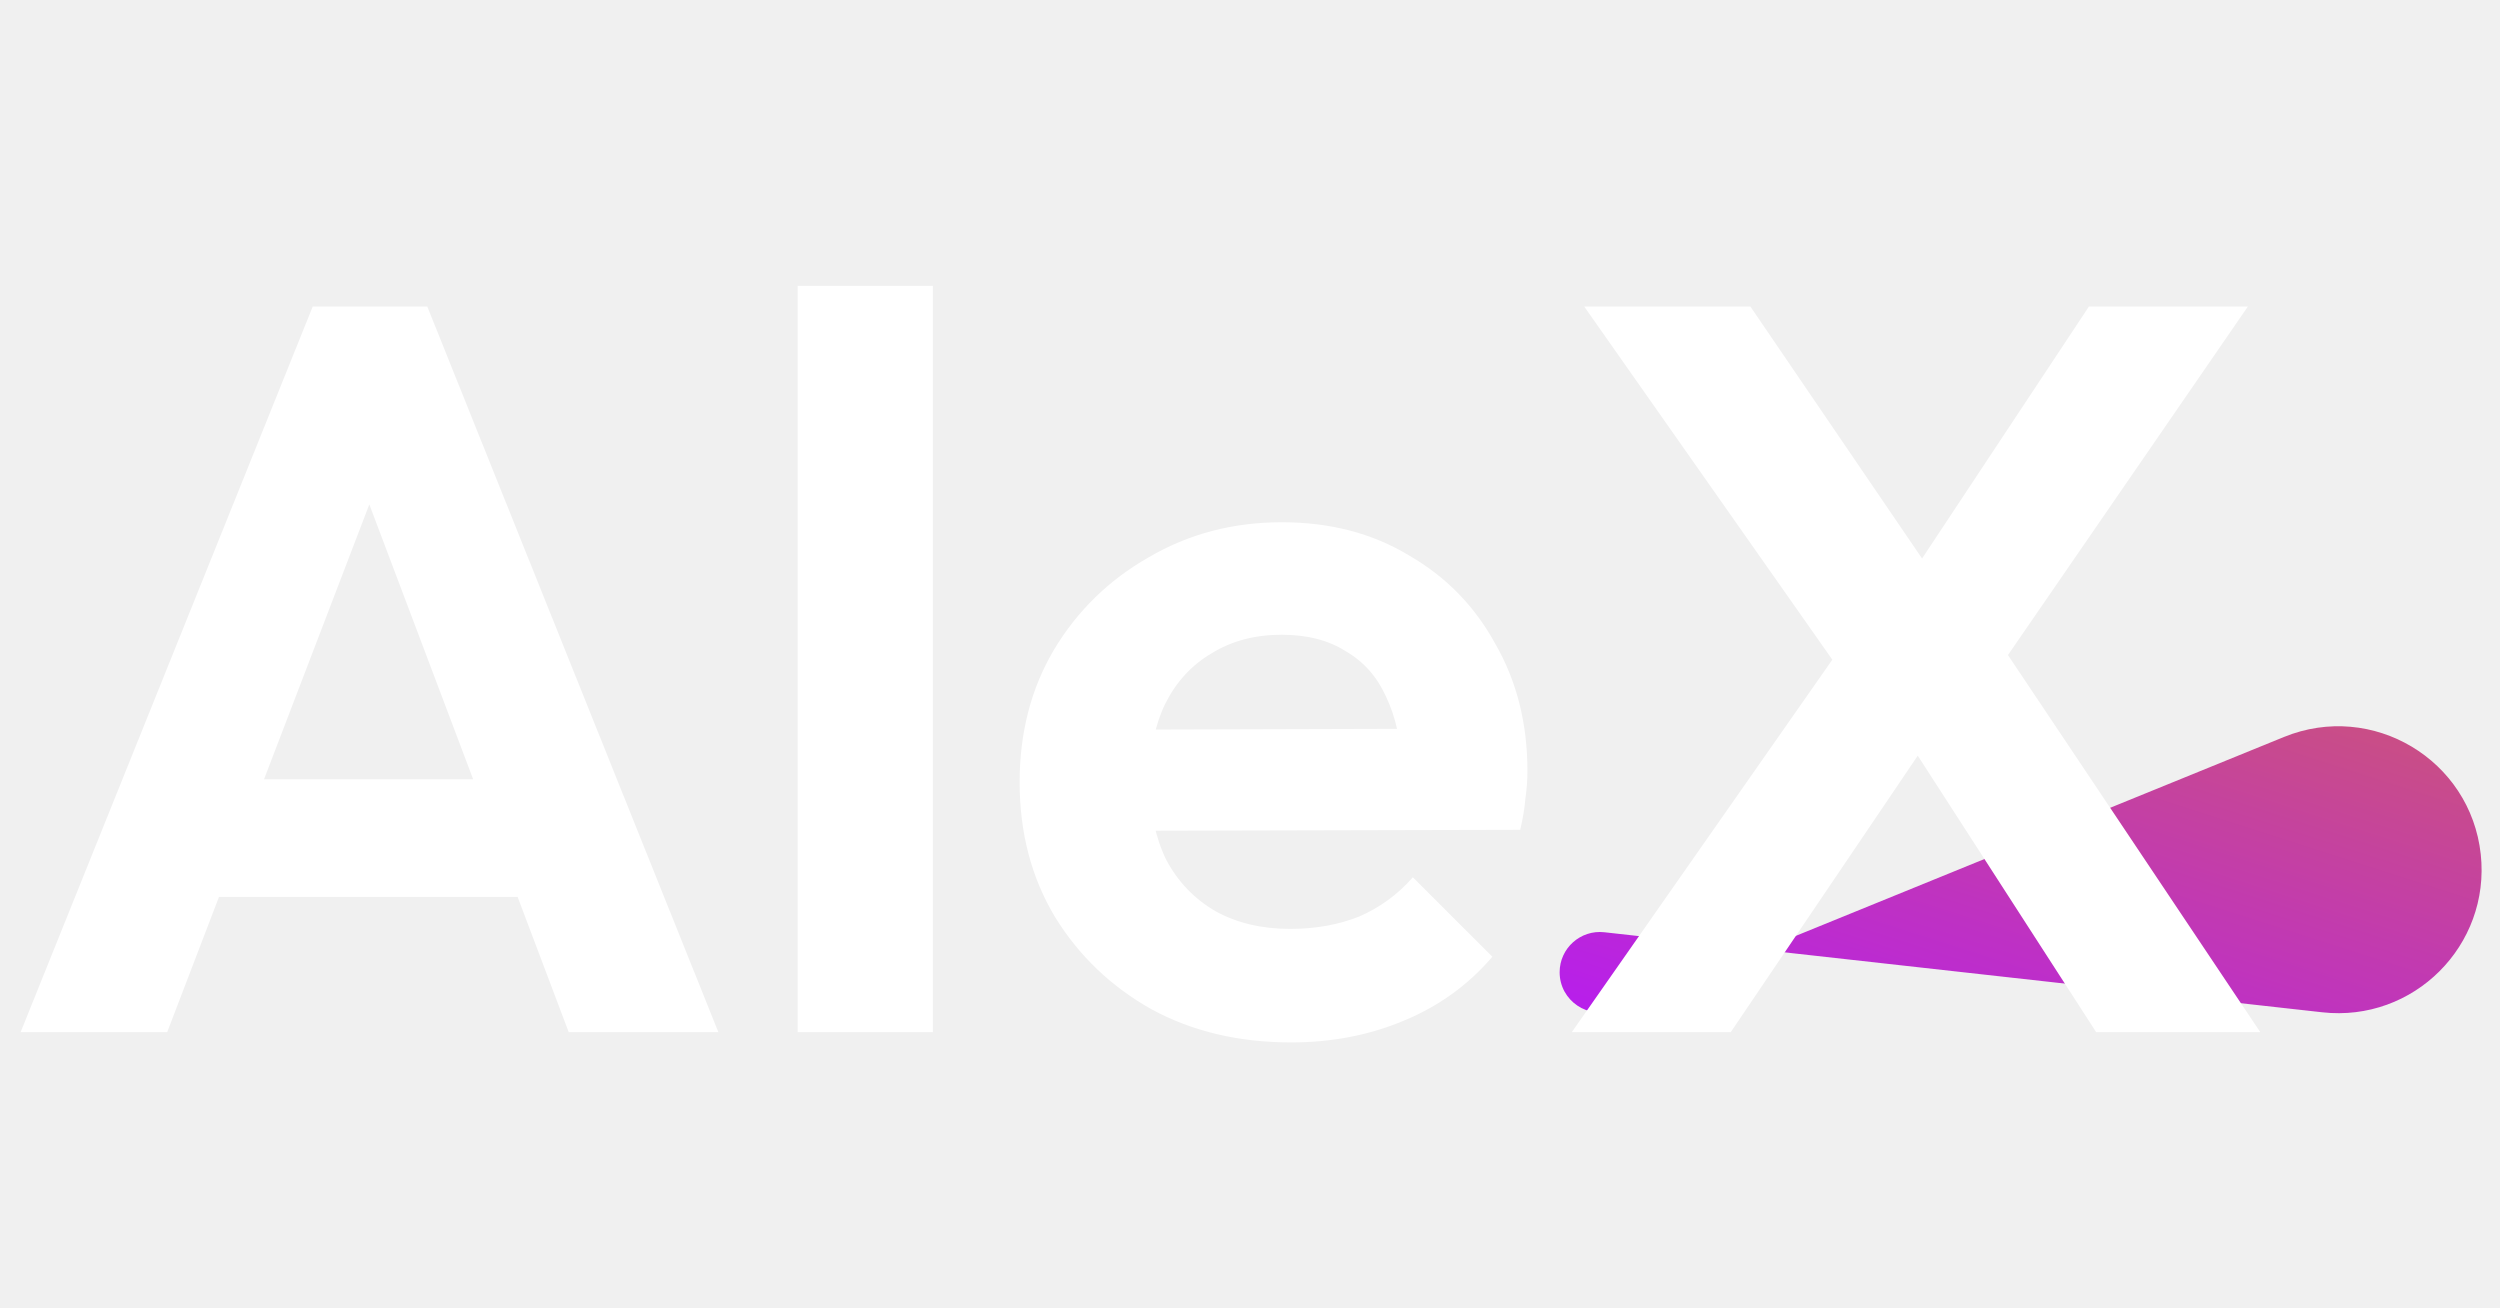
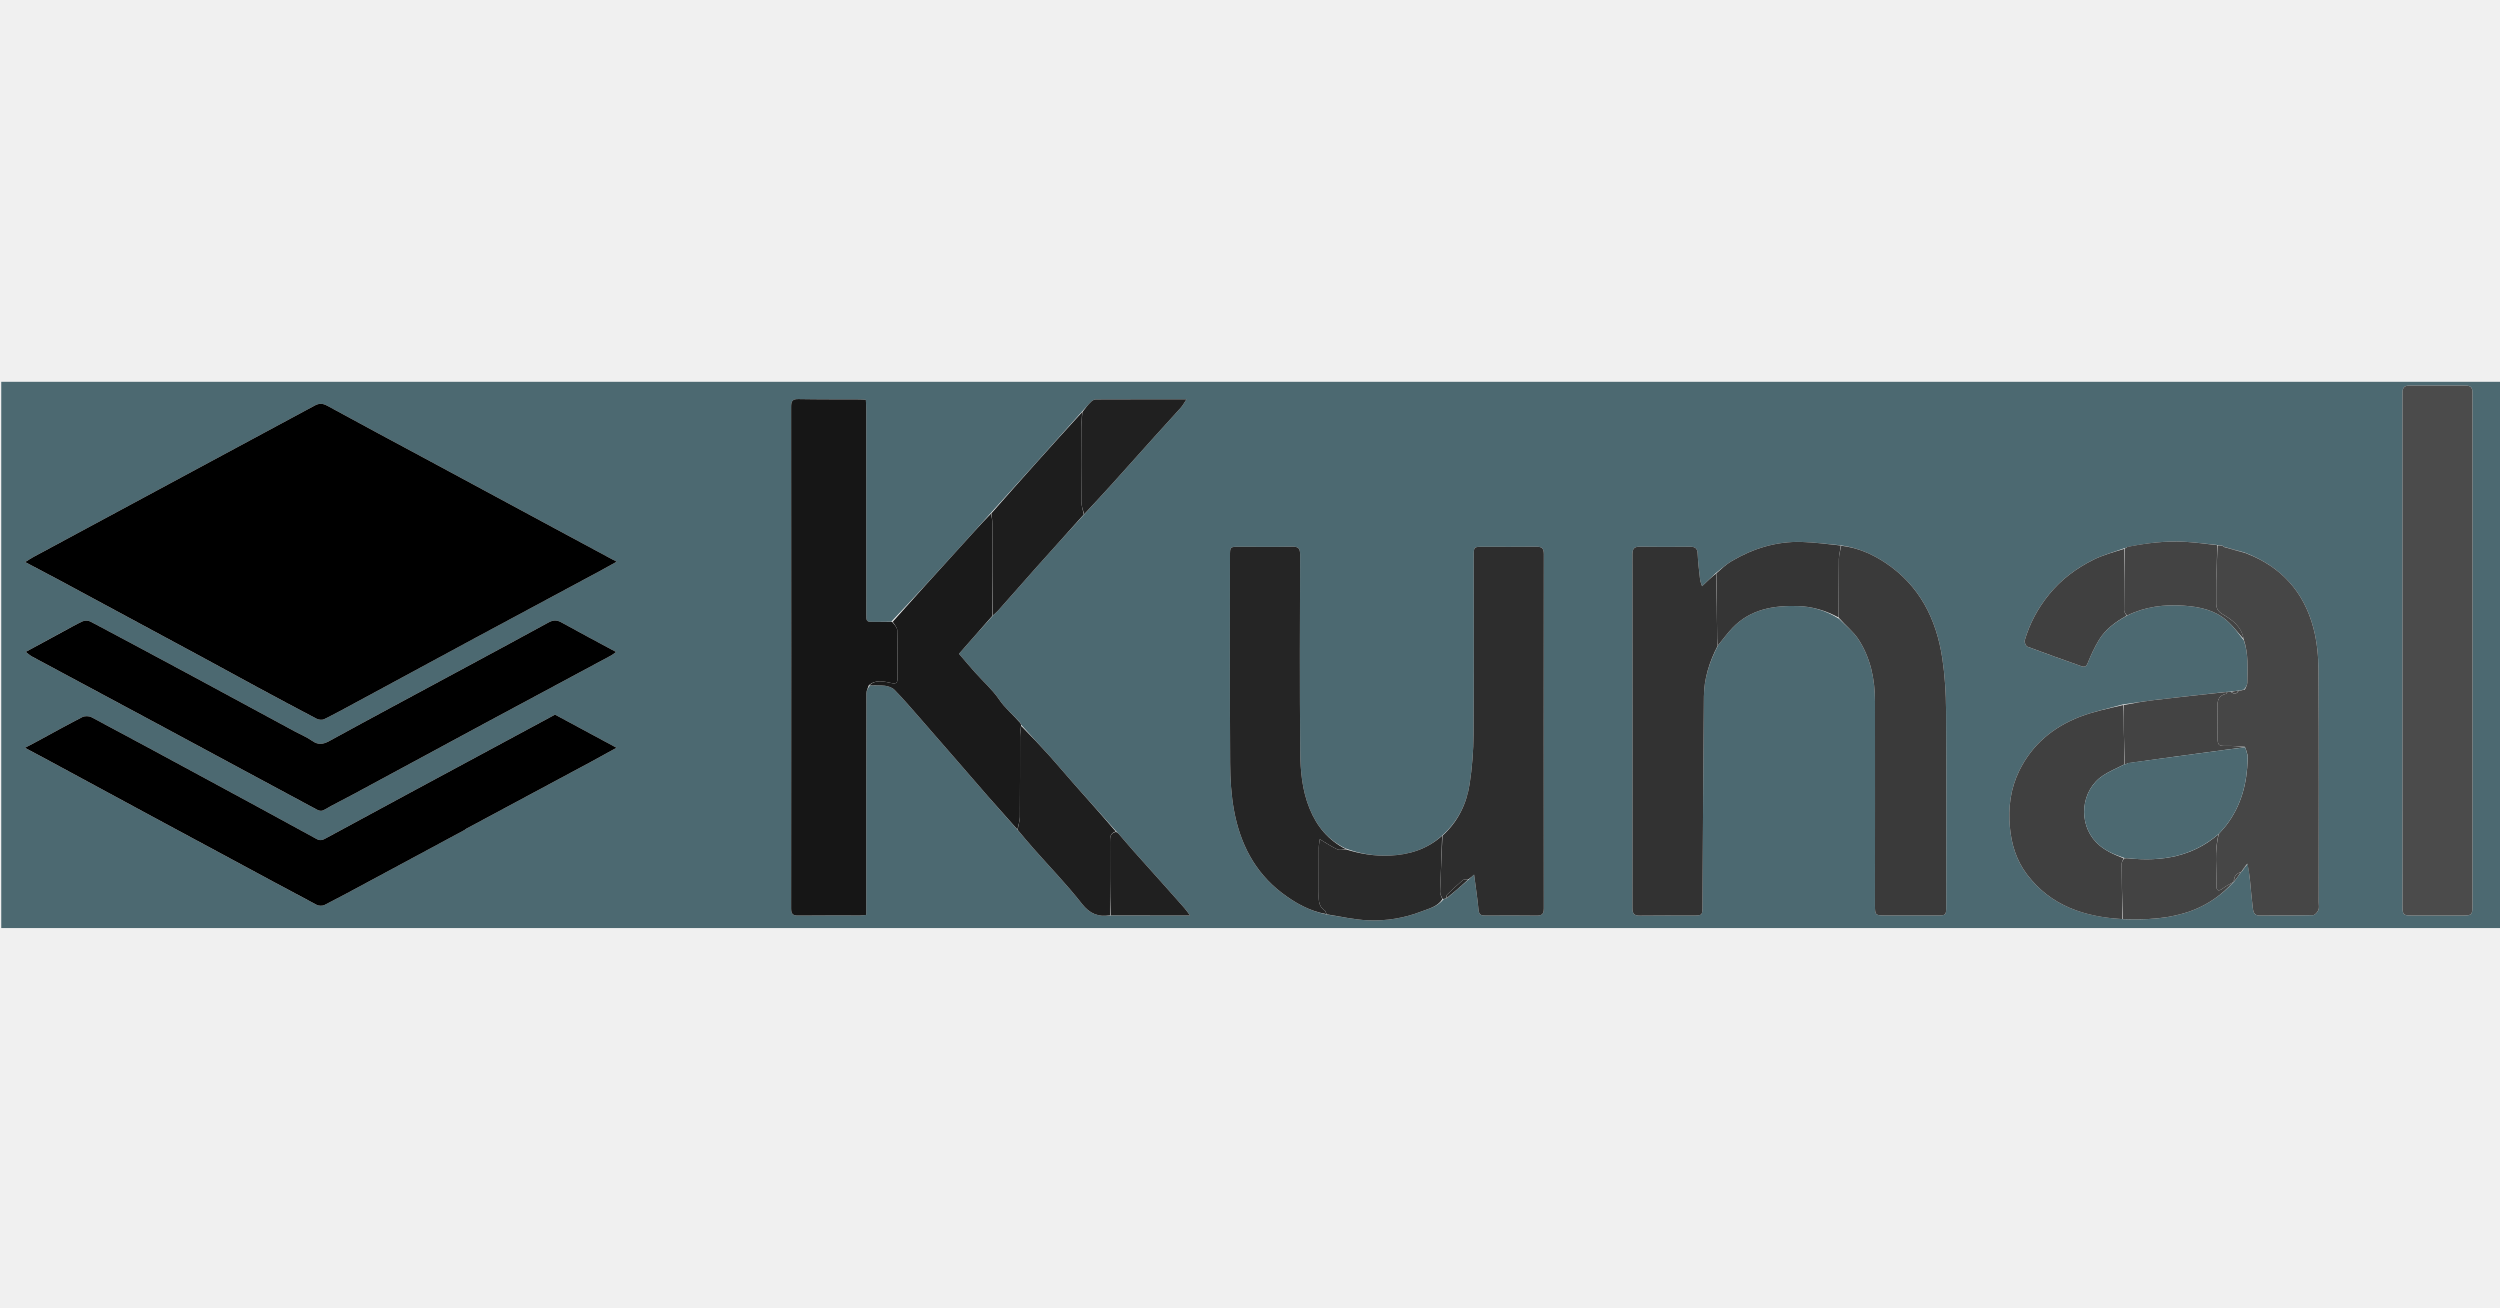
- <svg xmlns="http://www.w3.org/2000/svg" width="109" height="57" viewBox="0 0 109 57" fill="none">
-   <path d="M68 42.39C68 41.344 68.91 40.53 69.949 40.646L101.251 44.136C105.227 44.579 108.591 41.226 108.161 37.248C107.713 33.116 103.434 30.562 99.584 32.131L70.417 44.015C69.263 44.485 68 43.636 68 42.39Z" fill="url(#paint0_linear_2261_128)" />
-   <path d="M0.9 45L13.635 13.365H18.63L31.32 45H24.795L14.985 19.035H17.235L7.29 45H0.9ZM7.65 39.105V33.975H24.66V39.105H7.65ZM34.778 45V12.465H40.673V45H34.778ZM56.291 45.45C54.011 45.45 51.986 44.97 50.216 44.01C48.446 43.02 47.036 41.67 45.986 39.96C44.966 38.25 44.456 36.3 44.456 34.11C44.456 31.95 44.951 30.03 45.941 28.35C46.961 26.64 48.341 25.29 50.081 24.3C51.821 23.28 53.756 22.77 55.886 22.77C57.986 22.77 59.831 23.25 61.421 24.21C63.041 25.14 64.301 26.43 65.201 28.08C66.131 29.7 66.596 31.545 66.596 33.615C66.596 34.005 66.566 34.41 66.506 34.83C66.476 35.22 66.401 35.67 66.281 36.18L48.011 36.225V31.815L63.536 31.77L61.151 33.615C61.091 32.325 60.851 31.245 60.431 30.375C60.041 29.505 59.456 28.845 58.676 28.395C57.926 27.915 56.996 27.675 55.886 27.675C54.716 27.675 53.696 27.945 52.826 28.485C51.956 28.995 51.281 29.73 50.801 30.69C50.351 31.62 50.126 32.73 50.126 34.02C50.126 35.34 50.366 36.495 50.846 37.485C51.356 38.445 52.076 39.195 53.006 39.735C53.936 40.245 55.016 40.5 56.246 40.5C57.356 40.5 58.361 40.32 59.261 39.96C60.161 39.57 60.941 39 61.601 38.25L65.066 41.715C64.016 42.945 62.726 43.875 61.196 44.505C59.696 45.135 58.061 45.45 56.291 45.45ZM91.392 45L82.302 30.915H81.402L69.072 13.365H76.317L85.362 26.64H86.262L98.547 45H91.392ZM68.532 45L80.367 28.08L84.867 31.095L75.462 45H68.532ZM86.577 29.97L82.077 26.955L91.077 13.365H98.007L86.577 29.97Z" fill="white" />
-   <defs>
-     <linearGradient id="paint0_linear_2261_128" x1="219.1" y1="39.998" x2="202.599" y2="91.404" gradientUnits="userSpaceOnUse">
-       <stop stop-color="#DF8908" />
-       <stop offset="1" stop-color="#B415FF" />
-     </linearGradient>
-   </defs>
+ <svg xmlns="http://www.w3.org/2000/svg" version="1.1" id="Layer_1" x="0px" y="0px" width="109" viewBox="0 0 2000 437" enable-background="new 0 0 2000 437" xml:space="preserve" height="57">
+   <path fill="#4C6971" opacity="1" stroke="none" d=" M1311,438   C874,438 437.5,438 1,438   C1,292.333 1,146.667 1,1   C667.667,1 1334.333,1 2001,1   C2001,146.667 2001,292.333 2001,438   C1771.167,438 1541.333,438 1311,438  M1793.605,392.699   C1795.09,390.472 1796.575,388.245 1798.388,386.744   C1798.92,391.031 1799.518,395.311 1799.969,399.606   C1800.733,406.881 1801.268,414.182 1802.176,421.438   C1802.56,424.506 1803.006,427.988 1807.49,427.975   C1821.819,427.935 1836.151,428.042 1850.473,427.698   C1851.979,427.661 1853.961,425.245 1854.739,423.495   C1855.486,421.815 1854.982,419.566 1854.982,417.567   C1854.988,355.747 1855.186,293.925 1854.81,232.106   C1854.741,220.743 1853.645,209.051 1850.768,198.103   C1843.083,168.852 1824.655,148.617 1795.51,137.531   C1790.009,135.993 1784.508,134.455 1779.001,132.976   C1779.001,132.976 1779.049,133.01 1778.773,132.637   C1778.571,132.398 1778.332,132.206 1777.255,132.007   C1776.186,131.961 1775.118,131.915 1773.354,131.516   C1765.159,130.677 1756.981,129.575 1748.766,129.057   C1732.986,128.061 1717.407,129.959 1701.501,133.283   C1701.265,133.523 1701.029,133.763 1700.377,134.07   C1700.377,134.07 1699.965,134.16 1699.209,134.245   C1690.962,137.258 1682.348,139.539 1674.549,143.446   C1660.987,150.242 1648.904,159.211 1639.207,171.174   C1630.292,182.172 1623.724,194.36 1619.782,207.907   C1619.375,209.307 1620.71,212.44 1621.942,212.906   C1636.241,218.316 1650.672,223.379 1665.079,228.503   C1667.676,229.427 1669.051,228.866 1670.247,225.858   C1672.745,219.575 1675.631,213.36 1679.12,207.577   C1684.381,198.857 1692.477,193.036 1701.922,187.93   C1716.306,180.75 1731.708,179.001 1747.433,180.138   C1759.766,181.03 1771.9,183.628 1781.535,192.059   C1786.557,196.454 1790.527,202.05 1795.061,207.872   C1798.932,218.927 1798.016,230.399 1797.864,241.78   C1797.84,243.571 1796.621,245.346 1795.287,247.12   C1794.444,247.345 1793.602,247.569 1792.16,247.918   C1791.759,247.995 1791.359,248.073 1790.182,248.099   C1788.428,248.353 1786.674,248.607 1784.18,248.934   C1783.439,249.006 1782.698,249.078 1781.096,249.099   C1762.047,251.233 1742.988,253.283 1723.953,255.54   C1715.605,256.53 1707.308,257.941 1698.168,259.143   C1686.674,262.381 1674.84,264.741 1663.759,269.044   C1642.472,277.312 1625.677,291.24 1615.427,312.148   C1608.435,326.407 1606.465,341.469 1607.906,357.231   C1609.179,371.151 1613.195,384.027 1621.621,395.147   C1640.739,420.378 1667.757,429.119 1698.906,430.915   C1717.256,431.486 1735.391,430.692 1752.931,424.268   C1766.308,419.37 1777.458,411.44 1787.087,401.062   C1787.087,401.062 1787.061,401.009 1787.562,400.579   C1789.403,398.061 1791.244,395.544 1793.03,393.019   C1793.03,393.019 1793.041,393.073 1793.605,392.699  M867.635,106.757   C875.034,98.689 882.483,90.668 889.818,82.543   C901.26,69.871 912.604,57.11 924.028,44.422   C930.904,36.786 937.901,29.257 944.737,21.585   C946.279,19.854 947.377,17.727 949.174,15.042   C924.252,15.042 900.452,15.014 876.653,15.122   C875.372,15.127 873.821,16.005 872.872,16.954   C870.416,19.411 868.225,22.134 865.342,25.109   C841.201,52.053 817.06,78.998 792.347,106.283   C783.821,115.758 775.331,125.265 766.761,134.701   C749.159,154.081 731.515,173.423 712.976,192.938   C708.478,192.99 703.98,193.083 699.483,193.084   C693.021,193.086 693,193.057 692.999,186.426   C692.993,131.761 692.999,77.096 692.982,22.431   C692.981,20.162 692.788,17.893 692.677,15.436   C690.733,15.303 689.265,15.12 687.797,15.113   C671.465,15.036 655.13,15.144 638.804,14.831   C634.1,14.741 632.911,16.358 632.914,20.843   C633.011,154.673 633.012,288.502 632.91,422.332   C632.907,426.747 634.269,428.074 638.622,428.018   C655.119,427.808 671.62,427.943 688.12,427.916   C689.565,427.913 691.011,427.666 692.995,427.482   C692.995,424.885 692.995,422.592 692.995,420.298   C692.995,363.633 692.973,306.967 693.08,250.303   C693.084,248.144 694.328,245.987 695.924,243.942   C699.918,243.965 703.967,243.597 707.887,244.147   C710.573,244.524 713.732,245.538 715.547,247.382   C721.934,253.874 727.892,260.796 733.904,267.651   C744.611,279.861 755.246,292.135 765.897,304.395   C774.036,313.765 782.109,323.192 790.29,332.525   C798.117,341.454 806.046,350.294 814.293,359.722   C818.481,364.63 822.6,369.599 826.87,374.435   C839.794,389.073 853.462,403.124 865.459,418.482   C871.802,426.602 878.578,429.285 888.926,427.937   C909.491,427.937 930.055,427.937 952.024,427.937   C950.058,425.321 949.022,423.752 947.797,422.347   C943.556,417.478 939.266,412.651 934.963,407.836   C925.622,397.385 916.235,386.974 906.92,376.499   C902.87,371.945 898.962,367.265 894.966,362.663   C894.428,362.044 893.752,361.545 892.787,360.412   C881.31,347.55 869.798,334.717 858.368,321.813   C852.105,314.744 846.084,307.458 839.762,300.442   C832.317,292.179 824.663,284.103 816.911,275.403   C816.83,275.229 816.75,275.055 816.543,274.468   C816.396,274.216 816.22,273.986 815.707,273.187   C810.294,267.189 804.03,262.161 799.346,255.249   C793.972,247.317 786.537,240.791 780.09,233.572   C775.718,228.676 771.504,223.639 767.169,218.606   C776.355,208.158 785.189,198.11 794.619,187.745   C796.049,186.357 797.573,185.053 798.892,183.567   C808.899,172.286 818.82,160.928 828.856,149.674   C841.546,135.444 854.32,121.288 867.635,106.757  M1061.683,427.183   C1072.62,428.806 1083.519,431.365 1094.505,431.822   C1108.935,432.421 1123.293,430.108 1136.847,424.853   C1142.992,422.471 1149.95,421.012 1154.806,414.98   C1155.567,414.675 1156.329,414.37 1157.767,413.924   C1163.544,408.993 1169.322,404.062 1175.533,398.675   C1176.59,397.709 1177.648,396.744 1179.277,395.256   C1180.597,405.406 1182,414.393 1182.83,423.433   C1183.187,427.316 1184.952,428.04 1188.273,428.017   C1201.937,427.923 1215.605,427.847 1229.267,428.051   C1233.605,428.116 1235.055,426.663 1235.051,422.294   C1234.958,327.806 1234.953,233.317 1235.065,138.829   C1235.071,134.095 1233.301,132.882 1228.913,132.94   C1214.751,133.128 1200.584,132.989 1186.42,133.001   C1179.028,133.007 1179.002,133.03 1179,140.5   C1178.991,187.995 1179.212,235.49 1178.854,282.982   C1178.755,296.197 1177.718,309.516 1175.737,322.579   C1173.297,338.671 1166.35,352.922 1153.366,364.288   C1141.53,375.021 1127.332,379.359 1111.65,380.043   C1099.752,380.561 1088.288,378.675 1076.602,374.394   C1062.562,367.709 1053.486,356.764 1047.661,342.419   C1041.651,327.62 1040.29,312.105 1040.162,296.605   C1039.727,244.133 1039.94,191.655 1040.082,139.18   C1040.095,134.426 1038.745,132.812 1033.889,132.907   C1019.734,133.182 1005.57,132.989 991.411,132.996   C984.017,133 983.997,133.016 983.996,140.358   C983.99,195.665 983.813,250.974 984.131,306.279   C984.203,318.824 984.959,331.552 987.225,343.859   C992.077,370.205 1003.654,393.189 1025.468,409.829   C1036.063,417.911 1047.596,424.415 1061.683,427.183  M1471.335,190.666   C1476.498,196.019 1482.631,200.738 1486.634,206.85   C1496.45,221.84 1499.971,238.928 1499.997,256.675   C1500.075,311.172 1499.983,365.67 1499.977,420.167   C1499.976,427.475 1500.391,427.901 1507.532,427.923   C1521.365,427.966 1535.198,427.957 1549.03,427.944   C1556.958,427.936 1556.983,427.914 1556.984,419.817   C1556.992,367.986 1557.195,316.153 1556.854,264.324   C1556.761,250.252 1555.943,236.05 1553.834,222.155   C1549.066,190.741 1535.625,164 1508.373,145.843   C1497.645,138.696 1485.961,133.639 1472.27,131.799   C1461.889,130.866 1451.522,129.39 1441.123,129.114   C1420.996,128.58 1402.372,134.354 1385.155,144.559   C1380.791,147.146 1377.013,150.722 1372.411,154.228   C1369,157.493 1365.588,160.759 1361.648,164.529   C1360.919,162.186 1360.25,160.822 1360.093,159.402   C1359.326,152.479 1358.409,145.552 1358.122,138.602   C1357.939,134.163 1356.068,132.913 1351.948,132.959   C1338.619,133.107 1325.284,133.15 1311.957,132.927   C1307.334,132.85 1305.929,134.586 1305.933,139.065   C1306.02,233.382 1306.022,327.7 1305.927,422.017   C1305.923,426.55 1307.396,428.15 1311.963,428.08   C1325.958,427.863 1339.957,428.01 1353.955,427.994   C1361.961,427.984 1361.943,427.966 1361.992,419.921   C1362.336,364.138 1362.578,308.355 1363.115,252.574   C1363.253,238.231 1367.606,224.798 1374.613,211.582   C1378.489,206.874 1382.056,201.865 1386.297,197.513   C1400.506,182.929 1418.828,179.89 1437.987,180.394   C1449.688,180.702 1460.814,184.018 1471.335,190.666  M380.986,205.45   C413.956,187.761 446.93,170.079 479.893,152.376   C484.185,150.071 488.418,147.658 493.356,144.919   C490.848,143.589 489.124,142.688 487.412,141.766   C472.837,133.925 458.261,126.086 443.692,118.235   C410.459,100.327 377.236,82.4 343.997,64.503   C316.587,49.745 289.108,35.114 261.802,20.167   C258.091,18.136 255.292,18.111 251.746,20.028   C219.258,37.59 186.709,55.041 154.185,72.539   C111.759,95.365 69.337,118.2 26.926,141.054   C24.855,142.17 22.903,143.508 20.13,145.215   C30.171,150.521 39.266,155.252 48.293,160.112   C86.623,180.746 124.941,201.401 163.244,222.083   C177.66,229.867 192.001,237.789 206.419,245.568   C222.009,253.979 237.616,262.361 253.317,270.562   C254.951,271.415 257.656,271.74 259.207,270.977   C267.668,266.811 275.944,262.265 284.247,257.783   C316.29,240.483 348.319,223.158 380.986,205.45  M1921.99,318.5   C1921.993,352.653 1921.978,386.807 1922.016,420.96   C1922.022,427.187 1922.782,427.951 1928.905,427.975   C1942.899,428.029 1956.894,428.022 1970.888,427.968   C1977.163,427.944 1977.847,427.21 1977.978,421.136   C1978.007,419.803 1977.993,418.47 1977.993,417.137   C1977.993,283.023 1977.993,148.909 1977.991,14.795   C1977.991,12.962 1977.928,11.13 1977.951,9.298   C1977.996,5.813 1976.372,4.045 1972.821,4.048   C1957.661,4.061 1942.5,4.065 1927.34,4.025   C1923.504,4.015 1921.928,5.955 1922.015,9.621   C1922.062,11.619 1921.991,13.619 1921.991,15.618   C1921.99,116.245 1921.99,216.873 1921.99,318.5  M49.721,201.203   C40.185,206.401 30.649,211.599 20.578,217.088   C22.668,218.628 24.103,219.976 25.778,220.876   C61.324,239.983 96.905,259.024 132.461,278.111   C153.609,289.464 174.718,300.886 195.856,312.255   C215.087,322.599 234.347,332.886 253.554,343.274   C255.774,344.475 257.365,344.621 259.776,343.216   C267.064,338.967 274.677,335.277 282.108,331.269   C318.558,311.611 354.971,291.884 391.435,272.253   C423.956,254.746 456.53,237.338 489.065,219.856   C490.259,219.215 491.286,218.263 492.841,217.127   C477.789,209.022 463.337,201.399 449.067,193.45   C445.296,191.349 442.396,191.578 438.695,193.605   C414.294,206.97 389.77,220.111 365.281,233.317   C331.334,251.624 297.315,269.801 263.505,288.358   C258.378,291.171 254.492,291.649 249.638,288.194   C245.637,285.347 240.951,283.469 236.594,281.115   C209.411,266.427 182.257,251.687 155.052,237.04   C127.521,222.217 99.964,207.44 72.33,192.809   C70.675,191.933 67.909,191.807 66.228,192.575   C60.813,195.047 55.664,198.102 49.721,201.203  M371.882,359.396   C372.279,359.093 372.643,358.73 373.078,358.497   C406.638,340.491 440.208,322.506 473.762,304.489   C479.956,301.164 486.083,297.714 493.226,293.778   C476.156,284.58 460.085,275.919 444.032,267.268   C405.271,288.143 366.643,308.925 328.038,329.747   C305.883,341.697 283.774,353.732 261.617,365.677   C259.092,367.038 256.801,368.676 253.406,366.814   C223.547,350.44 193.597,334.233 163.647,318.025   C133.522,301.721 103.396,285.418 73.155,269.331   C71.21,268.297 67.818,268.238 65.871,269.235   C53.787,275.423 41.927,282.05 29.984,288.514   C26.994,290.132 23.97,291.688 19.931,293.816   C27.363,297.778 33.735,301.136 40.072,304.56   C67.579,319.421 95.066,334.317 122.577,349.169   C142.962,360.174 163.374,371.128 183.771,382.109   C206.931,394.578 230.06,407.105 253.304,419.415   C254.99,420.307 257.898,420.423 259.565,419.576   C271.083,413.725 282.435,407.545 293.818,401.43   C319.636,387.562 345.441,373.671 371.882,359.396  z" />
+   <path fill="#000000" opacity="1" stroke="none" d=" M380.669,205.646   C348.319,223.158 316.29,240.483 284.247,257.783   C275.944,262.265 267.668,266.811 259.207,270.977   C257.656,271.74 254.951,271.415 253.317,270.562   C237.616,262.361 222.009,253.979 206.419,245.568   C192.001,237.789 177.66,229.867 163.244,222.083   C124.941,201.401 86.623,180.746 48.293,160.112   C39.266,155.252 30.171,150.521 20.13,145.215   C22.903,143.508 24.855,142.17 26.926,141.054   C69.337,118.2 111.759,95.365 154.185,72.539   C186.709,55.041 219.258,37.59 251.746,20.028   C255.292,18.111 258.091,18.136 261.802,20.167   C289.108,35.114 316.587,49.745 343.997,64.503   C377.236,82.4 410.459,100.327 443.692,118.235   C458.261,126.086 472.837,133.925 487.412,141.766   C489.124,142.688 490.848,143.589 493.356,144.919   C488.418,147.658 484.185,150.071 479.893,152.376   C446.93,170.079 413.956,187.761 380.669,205.646  z" />
+   <path fill="#161616" opacity="1" stroke="none" d=" M694.993,243.83   C694.328,245.987 693.084,248.144 693.08,250.303   C692.973,306.967 692.995,363.633 692.995,420.298   C692.995,422.592 692.995,424.885 692.995,427.482   C691.011,427.666 689.565,427.913 688.12,427.916   C671.62,427.943 655.119,427.808 638.622,428.018   C634.269,428.074 632.907,426.747 632.91,422.332   C633.012,288.502 633.011,154.673 632.914,20.843   C632.911,16.358 634.1,14.741 638.804,14.831   C655.13,15.144 671.465,15.036 687.797,15.113   C689.265,15.12 690.733,15.303 692.677,15.436   C692.788,17.893 692.981,20.162 692.982,22.431   C692.999,77.096 692.993,131.761 692.999,186.426   C693,193.057 693.021,193.086 699.483,193.084   C703.98,193.083 708.478,192.99 713.741,193.064   C715.659,195.413 717.752,197.612 717.809,199.864   C718.133,212.622 717.943,225.394 717.99,238.16   C718.003,241.849 717.041,242.867 712.923,241.972   C706.952,240.675 700.51,238.993 694.993,243.83  z" />
+   <path fill="#4B4B4B" opacity="1" stroke="none" d=" M1921.99,318   C1921.99,216.873 1921.99,116.245 1921.991,15.618   C1921.991,13.619 1922.062,11.619 1922.015,9.621   C1921.928,5.955 1923.504,4.015 1927.34,4.025   C1942.5,4.065 1957.661,4.061 1972.821,4.048   C1976.372,4.045 1977.996,5.813 1977.951,9.298   C1977.928,11.13 1977.991,12.962 1977.991,14.795   C1977.993,148.909 1977.993,283.023 1977.993,417.137   C1977.993,418.47 1978.007,419.803 1977.978,421.136   C1977.847,427.21 1977.163,427.944 1970.888,427.968   C1956.894,428.022 1942.899,428.029 1928.905,427.975   C1922.782,427.951 1922.022,427.187 1922.016,420.96   C1921.978,386.807 1921.993,352.653 1921.99,318  z" />
+   <path fill="#000000" opacity="1" stroke="none" d=" M50.066,201.067   C55.664,198.102 60.813,195.047 66.228,192.575   C67.909,191.807 70.675,191.933 72.33,192.809   C99.964,207.44 127.521,222.217 155.052,237.04   C182.257,251.687 209.411,266.427 236.594,281.115   C240.951,283.469 245.637,285.347 249.638,288.194   C254.492,291.649 258.378,291.171 263.505,288.358   C297.315,269.801 331.334,251.624 365.281,233.317   C389.77,220.111 414.294,206.97 438.695,193.605   C442.396,191.578 445.296,191.349 449.067,193.45   C463.337,201.399 477.789,209.022 492.841,217.127   C491.286,218.263 490.259,219.215 489.065,219.856   C456.53,237.338 423.956,254.746 391.435,272.253   C354.971,291.884 318.558,311.611 282.108,331.269   C274.677,335.277 267.064,338.967 259.776,343.216   C257.365,344.621 255.774,344.475 253.554,343.274   C234.347,332.886 215.087,322.599 195.856,312.255   C174.718,300.886 153.609,289.464 132.461,278.111   C96.905,259.024 61.324,239.983 25.778,220.876   C24.103,219.976 22.668,218.628 20.578,217.088   C30.649,211.599 40.185,206.401 50.066,201.067  z" />
+   <path fill="#000000" opacity="1" stroke="none" d=" M371.567,359.593   C345.441,373.671 319.636,387.562 293.818,401.43   C282.435,407.545 271.083,413.725 259.565,419.576   C257.898,420.423 254.99,420.307 253.304,419.415   C230.06,407.105 206.931,394.578 183.771,382.109   C163.374,371.128 142.962,360.174 122.577,349.169   C95.066,334.317 67.579,319.421 40.072,304.56   C33.735,301.136 27.363,297.778 19.931,293.816   C23.97,291.688 26.994,290.132 29.984,288.514   C41.927,282.05 53.787,275.423 65.871,269.235   C67.818,268.238 71.21,268.297 73.155,269.331   C103.396,285.418 133.522,301.721 163.647,318.025   C193.597,334.233 223.547,350.44 253.406,366.814   C256.801,368.676 259.092,367.038 261.617,365.677   C283.774,353.732 305.883,341.697 328.038,329.747   C366.643,308.925 405.271,288.143 444.032,267.268   C460.085,275.919 476.156,284.58 493.226,293.778   C486.083,297.714 479.956,301.164 473.762,304.489   C440.208,322.506 406.638,340.491 373.078,358.497   C372.643,358.73 372.279,359.093 371.567,359.593  z" />
+   <path fill="#464646" opacity="1" stroke="none" d=" M1795.955,247.128   C1796.621,245.346 1797.84,243.571 1797.864,241.78   C1798.016,230.399 1798.932,218.927 1794.982,207.098   C1793.148,196.59 1785.759,191.502 1778.17,186.994   C1774.459,184.789 1772.938,182.304 1772.999,178.257   C1773.089,172.262 1772.879,166.26 1773.03,160.267   C1773.268,150.799 1773.7,141.335 1774.05,131.869   C1775.118,131.915 1776.186,131.961 1777.818,132.194   C1778.602,132.592 1778.824,132.802 1779.049,133.01   C1779.049,133.01 1779.001,132.976 1779.235,133.205   C1785.016,134.938 1790.563,136.441 1796.11,137.945   C1824.655,148.617 1843.083,168.852 1850.768,198.103   C1853.645,209.051 1854.741,220.743 1854.81,232.106   C1855.186,293.925 1854.988,355.747 1854.982,417.567   C1854.982,419.566 1855.486,421.815 1854.739,423.495   C1853.961,425.245 1851.979,427.661 1850.473,427.698   C1836.151,428.042 1821.819,427.935 1807.49,427.975   C1803.006,427.988 1802.56,424.506 1802.176,421.438   C1801.268,414.182 1800.733,406.881 1799.969,399.606   C1799.518,395.311 1798.92,391.031 1797.878,386.473   C1795.926,388.493 1794.484,390.783 1793.041,393.073   C1793.041,393.073 1793.03,393.019 1792.724,393.148   C1788.756,394.555 1786.912,397.091 1787.061,401.009   C1787.061,401.009 1787.087,401.062 1786.704,401.13   C1783.542,402.949 1780.641,404.537 1778.014,406.494   C1775.055,408.698 1773.09,408.227 1773.183,404.533   C1773.535,390.608 1771.203,376.557 1775.161,362.524   C1777.209,360.152 1779.202,358.139 1780.912,355.91   C1792.894,340.289 1797.689,322.318 1798.137,302.694   C1798.159,301.662 1798.114,300.864 1798.05,299.665   C1797.442,297.23 1796.852,295.196 1795.932,293.007   C1790.688,292.647 1785.769,292.187 1780.864,292.302   C1775.142,292.437 1774.141,291.835 1774.051,286.005   C1773.935,278.532 1774.128,271.053 1773.961,263.581   C1773.834,257.946 1773.461,252.397 1780.71,250.654   C1781.217,250.532 1781.546,249.669 1781.958,249.15   C1782.698,249.078 1783.439,249.006 1784.778,249.129   C1787.75,251.374 1789.509,250.501 1790.958,248.15   C1791.359,248.073 1791.759,247.995 1792.708,247.936   C1794.156,247.678 1795.055,247.403 1795.955,247.128  z" />
+   <path fill="#2D2D2D" opacity="1" stroke="none" d=" M1157.091,414.064   C1156.329,414.37 1155.567,414.675 1154.23,414.894   C1153.104,412.846 1152.023,410.865 1152.089,408.923   C1152.601,393.972 1153.336,379.028 1154.001,364.082   C1166.35,352.922 1173.297,338.671 1175.737,322.579   C1177.718,309.516 1178.755,296.197 1178.854,282.982   C1179.212,235.49 1178.991,187.995 1179,140.5   C1179.002,133.03 1179.028,133.007 1186.42,133.001   C1200.584,132.989 1214.751,133.128 1228.913,132.94   C1233.301,132.882 1235.071,134.095 1235.065,138.829   C1234.953,233.317 1234.958,327.806 1235.051,422.294   C1235.055,426.663 1233.605,428.116 1229.267,428.051   C1215.605,427.847 1201.937,427.923 1188.273,428.017   C1184.952,428.04 1183.187,427.316 1182.83,423.433   C1182,414.393 1180.597,405.406 1179.277,395.256   C1177.648,396.744 1176.59,397.709 1175.006,398.791   C1173.072,399.116 1171.249,398.835 1170.327,399.616   C1165.95,403.329 1161.772,407.284 1157.652,411.285   C1157.093,411.828 1157.26,413.119 1157.091,414.064  z" />
+   <path fill="#323232" opacity="1" stroke="none" d=" M1374.169,212.086   C1367.606,224.798 1363.253,238.231 1363.115,252.574   C1362.578,308.355 1362.336,364.138 1361.992,419.921   C1361.943,427.966 1361.961,427.984 1353.955,427.994   C1339.957,428.01 1325.958,427.863 1311.963,428.08   C1307.396,428.15 1305.923,426.55 1305.927,422.017   C1306.022,327.7 1306.02,233.382 1305.933,139.065   C1305.929,134.586 1307.334,132.85 1311.957,132.927   C1325.284,133.15 1338.619,133.107 1351.948,132.959   C1356.068,132.913 1357.939,134.163 1358.122,138.602   C1358.409,145.552 1359.326,152.479 1360.093,159.402   C1360.25,160.822 1360.919,162.186 1361.648,164.529   C1365.588,160.759 1369,157.493 1372.755,154.463   C1373.316,171.875 1373.523,189.052 1373.766,206.229   C1373.794,208.183 1374.03,210.134 1374.169,212.086  z" />
+   <path fill="#3A3A3A" opacity="1" stroke="none" d=" M1472.968,132.165   C1485.961,133.639 1497.645,138.696 1508.373,145.843   C1535.625,164 1549.066,190.741 1553.834,222.155   C1555.943,236.05 1556.761,250.252 1556.854,264.324   C1557.195,316.153 1556.992,367.986 1556.984,419.817   C1556.983,427.914 1556.958,427.936 1549.03,427.944   C1535.198,427.957 1521.365,427.966 1507.532,427.923   C1500.391,427.901 1499.976,427.475 1499.977,420.167   C1499.983,365.67 1500.075,311.172 1499.997,256.675   C1499.971,238.928 1496.45,221.84 1486.634,206.85   C1482.631,200.738 1476.498,196.019 1471.156,189.911   C1470.986,173.713 1470.876,158.271 1471.093,142.832   C1471.143,139.269 1472.313,135.72 1472.968,132.165  z" />
+   <path fill="#252525" opacity="1" stroke="none" d=" M1060.992,426.834   C1047.596,424.415 1036.063,417.911 1025.468,409.829   C1003.654,393.189 992.077,370.205 987.225,343.859   C984.959,331.552 984.203,318.824 984.131,306.279   C983.813,250.974 983.99,195.665 983.996,140.358   C983.997,133.016 984.017,133 991.411,132.996   C1005.57,132.989 1019.734,133.182 1033.889,132.907   C1038.745,132.812 1040.095,134.426 1040.082,139.18   C1039.94,191.655 1039.727,244.133 1040.162,296.605   C1040.29,312.105 1041.651,327.62 1047.661,342.419   C1053.486,356.764 1062.562,367.709 1076.575,374.86   C1074.236,375.255 1071.594,375.883 1069.679,374.977   C1065.119,372.82 1060.903,369.938 1055.809,366.91   C1055.494,369.536 1055.05,371.567 1055.038,373.6   C1054.969,385.207 1054.983,396.815 1055.008,408.422   C1055.021,414.147 1053.962,420.206 1059.987,424.101   C1060.638,424.522 1060.672,425.9 1060.992,426.834  z" />
+   <path fill="#1A1A1A" opacity="1" stroke="none" d=" M695.459,243.886   C700.51,238.993 706.952,240.675 712.923,241.972   C717.041,242.867 718.003,241.849 717.99,238.16   C717.943,225.394 718.133,212.622 717.809,199.864   C717.752,197.612 715.659,195.413 714.197,192.985   C731.515,173.423 749.159,154.081 766.761,134.701   C775.331,125.265 783.821,115.758 792.775,106.505   C793.468,109.529 793.956,112.331 793.964,115.135   C794.033,139.444 794.016,163.753 794.024,188.062   C785.189,198.11 776.355,208.158 767.169,218.606   C771.504,223.639 775.718,228.676 780.09,233.572   C786.537,240.791 793.972,247.317 799.346,255.249   C804.03,262.161 810.294,267.189 815.962,273.673   C816.358,274.406 816.509,274.647 816.669,274.882   C816.75,275.055 816.83,275.229 816.861,276.065   C816.541,279.529 816.046,282.33 816.037,285.133   C815.97,306.443 816.088,327.754 815.904,349.062   C815.875,352.438 814.619,355.804 813.93,359.174   C806.046,350.294 798.117,341.454 790.29,332.525   C782.109,323.192 774.036,313.765 765.897,304.395   C755.246,292.135 744.611,279.861 733.904,267.651   C727.892,260.796 721.934,253.874 715.547,247.382   C713.732,245.538 710.573,244.524 707.887,244.147   C703.967,243.597 699.918,243.965 695.459,243.886  z" />
+   <path fill="#404040" opacity="1" stroke="none" d=" M1697.965,430.843   C1667.757,429.119 1640.739,420.378 1621.621,395.147   C1613.195,384.027 1609.179,371.151 1607.906,357.231   C1606.465,341.469 1608.435,326.407 1615.427,312.148   C1625.677,291.24 1642.472,277.312 1663.759,269.044   C1674.84,264.741 1686.674,262.381 1698.58,259.608   C1698.994,266.552 1698.877,273.034 1699.029,279.51   C1699.242,288.623 1699.654,297.731 1699.657,307.009   C1693.754,310.025 1687.871,312.408 1682.65,315.807   C1664.603,327.557 1662.101,354.265 1677.154,369.628   C1683.311,375.911 1691.026,379.074 1698.846,382.225   C1698.183,383.966 1697.278,385.37 1697.291,386.766   C1697.432,401.459 1697.719,416.151 1697.965,430.843  z" />
+   <path fill="#1E1E1E" opacity="1" stroke="none" d=" M814.112,359.448   C814.619,355.804 815.875,352.438 815.904,349.062   C816.088,327.754 815.97,306.443 816.037,285.133   C816.046,282.33 816.541,279.529 816.955,276.337   C824.663,284.103 832.317,292.179 839.762,300.442   C846.084,307.458 852.105,314.744 858.368,321.813   C869.798,334.717 881.31,347.55 892.594,360.784   C887.969,362.092 888.026,365.58 888.022,368.966   C887.996,388.589 887.999,408.211 887.992,427.834   C878.578,429.285 871.802,426.602 865.459,418.482   C853.462,403.124 839.794,389.073 826.87,374.435   C822.6,369.599 818.481,364.63 814.112,359.448  z" />
+   <path fill="#1D1D1D" opacity="1" stroke="none" d=" M794.321,187.904   C794.016,163.753 794.033,139.444 793.964,115.135   C793.956,112.331 793.468,109.529 793.061,106.334   C817.06,78.998 841.201,52.053 865.635,25.382   C865.622,29.798 865.07,33.939 865.05,38.082   C864.956,57.705 864.911,77.33 865.1,96.952   C865.132,100.341 866.374,103.718 867.057,107.101   C854.32,121.288 841.546,135.444 828.856,149.674   C818.82,160.928 808.899,172.286 798.892,183.567   C797.573,185.053 796.049,186.357 794.321,187.904  z" />
+   <path fill="#353535" opacity="1" stroke="none" d=" M1472.619,131.982   C1472.313,135.72 1471.143,139.269 1471.093,142.832   C1470.876,158.271 1470.986,173.713 1470.972,189.631   C1460.814,184.018 1449.688,180.702 1437.987,180.394   C1418.828,179.89 1400.506,182.929 1386.297,197.513   C1382.056,201.865 1378.489,206.874 1374.391,211.834   C1374.03,210.134 1373.794,208.183 1373.766,206.229   C1373.523,189.052 1373.316,171.875 1373.032,154.27   C1377.013,150.722 1380.791,147.146 1385.155,144.559   C1402.372,134.354 1420.996,128.58 1441.123,129.114   C1451.522,129.39 1461.889,130.866 1472.619,131.982  z" />
+   <path fill="#292929" opacity="1" stroke="none" d=" M1061.337,427.008   C1060.672,425.9 1060.638,424.522 1059.987,424.101   C1053.962,420.206 1055.021,414.147 1055.008,408.422   C1054.983,396.815 1054.969,385.207 1055.038,373.6   C1055.05,371.567 1055.494,369.536 1055.809,366.91   C1060.903,369.938 1065.119,372.82 1069.679,374.977   C1071.594,375.883 1074.236,375.255 1076.807,375.111   C1088.288,378.675 1099.752,380.561 1111.65,380.043   C1127.332,379.359 1141.53,375.021 1153.684,364.185   C1153.336,379.028 1152.601,393.972 1152.089,408.923   C1152.023,410.865 1153.104,412.846 1153.913,414.919   C1149.95,421.012 1142.992,422.471 1136.847,424.853   C1123.293,430.108 1108.935,432.421 1094.505,431.822   C1083.519,431.365 1072.62,428.806 1061.337,427.008  z" />
+   <path fill="#404040" opacity="1" stroke="none" d=" M1701.252,188.145   C1692.477,193.036 1684.381,198.857 1679.12,207.577   C1675.631,213.36 1672.745,219.575 1670.247,225.858   C1669.051,228.866 1667.676,229.427 1665.079,228.503   C1650.672,223.379 1636.241,218.316 1621.942,212.906   C1620.71,212.44 1619.375,209.307 1619.782,207.907   C1623.724,194.36 1630.292,182.172 1639.207,171.174   C1648.904,159.211 1660.987,150.242 1674.549,143.446   C1682.348,139.539 1690.962,137.258 1699.499,134.597   C1699.586,151.203 1699.328,167.457 1699.273,183.711   C1699.268,185.187 1700.562,186.667 1701.252,188.145  z" />
+   <path fill="#202020" opacity="1" stroke="none" d=" M867.346,106.929   C866.374,103.718 865.132,100.341 865.1,96.952   C864.911,77.33 864.956,57.705 865.05,38.082   C865.07,33.939 865.622,29.798 865.929,25.203   C868.225,22.134 870.416,19.411 872.872,16.954   C873.821,16.005 875.372,15.127 876.653,15.122   C900.452,15.014 924.252,15.042 949.174,15.042   C947.377,17.727 946.279,19.854 944.737,21.585   C937.901,29.257 930.904,36.786 924.028,44.422   C912.604,57.11 901.26,69.871 889.818,82.543   C882.483,90.668 875.034,98.689 867.346,106.929  z" />
+   <path fill="#434343" opacity="1" stroke="none" d=" M1701.587,188.037   C1700.562,186.667 1699.268,185.187 1699.273,183.711   C1699.328,167.457 1699.586,151.203 1699.877,134.555   C1699.965,134.16 1700.377,134.07 1700.782,133.882   C1701.447,133.487 1701.702,133.276 1701.954,133.06   C1717.407,129.959 1732.986,128.061 1748.766,129.057   C1756.981,129.575 1765.159,130.677 1773.702,131.692   C1773.7,141.335 1773.268,150.799 1773.03,160.267   C1772.879,166.26 1773.089,172.262 1772.999,178.257   C1772.938,182.304 1774.459,184.789 1778.17,186.994   C1785.759,191.502 1793.148,196.59 1794.937,206.714   C1790.527,202.05 1786.557,196.454 1781.535,192.059   C1771.9,183.628 1759.766,181.03 1747.433,180.138   C1731.708,179.001 1716.306,180.75 1701.587,188.037  z" />
+   <path fill="#434343" opacity="1" stroke="none" d=" M1698.436,430.879   C1697.719,416.151 1697.432,401.459 1697.291,386.766   C1697.278,385.37 1698.183,383.966 1699.274,382.259   C1700.878,382.045 1701.871,382.129 1702.861,382.23   C1729.38,384.945 1754.077,380.904 1774.976,362.782   C1771.203,376.557 1773.535,390.608 1773.183,404.533   C1773.09,408.227 1775.055,408.698 1778.014,406.494   C1780.641,404.537 1783.542,402.949 1786.675,401.132   C1777.458,411.44 1766.308,419.37 1752.931,424.268   C1735.391,430.692 1717.256,431.486 1698.436,430.879  z" />
+   <path fill="#434343" opacity="1" stroke="none" d=" M1699.981,306.842   C1699.654,297.731 1699.242,288.623 1699.029,279.51   C1698.877,273.034 1698.994,266.552 1698.99,259.616   C1707.308,257.941 1715.605,256.53 1723.953,255.54   C1742.988,253.283 1762.047,251.233 1781.527,249.124   C1781.546,249.669 1781.217,250.532 1780.71,250.654   C1773.461,252.397 1773.834,257.946 1773.961,263.581   C1774.128,271.053 1773.935,278.532 1774.051,286.005   C1774.141,291.835 1775.142,292.437 1780.864,292.302   C1785.769,292.187 1790.688,292.647 1795.58,293.23   C1790.773,294.167 1785.977,294.654 1781.201,295.296   C1754.854,298.841 1728.512,302.424 1701.984,306.145   C1701.558,306.496 1701.318,306.701 1700.806,306.9   C1700.347,306.875 1700.164,306.858 1699.981,306.842  z" />
+   <path fill="#202020" opacity="1" stroke="none" d=" M888.459,427.885   C887.999,408.211 887.996,388.589 888.022,368.966   C888.026,365.58 887.969,362.092 892.77,361.074   C893.752,361.545 894.428,362.044 894.966,362.663   C898.962,367.265 902.87,371.945 906.92,376.499   C916.235,386.974 925.622,397.385 934.963,407.836   C939.266,412.651 943.556,417.478 947.797,422.347   C949.022,423.752 950.058,425.321 952.024,427.937   C930.055,427.937 909.491,427.937 888.459,427.885  z" />
+   <path fill="#292929" opacity="1" stroke="none" d=" M1157.429,413.994   C1157.26,413.119 1157.093,411.828 1157.652,411.285   C1161.772,407.284 1165.95,403.329 1170.327,399.616   C1171.249,398.835 1173.072,399.116 1174.789,399.019   C1169.322,404.062 1163.544,408.993 1157.429,413.994  z" />
+   <path fill="#434343" opacity="1" stroke="none" d=" M1795.81,137.738   C1790.563,136.441 1785.016,134.938 1779.238,133.176   C1784.508,134.455 1790.009,135.993 1795.81,137.738  z" />
+   <path fill="#434343" opacity="1" stroke="none" d=" M1787.311,400.794   C1786.912,397.091 1788.756,394.555 1792.751,393.152   C1791.244,395.544 1789.403,398.061 1787.311,400.794  z" />
+   <path fill="#434343" opacity="1" stroke="none" d=" M1793.323,392.886   C1794.484,390.783 1795.926,388.493 1797.714,386.11   C1796.575,388.245 1795.09,390.472 1793.323,392.886  z" />
+   <path fill="#434343" opacity="1" stroke="none" d=" M1790.57,248.124   C1789.509,250.501 1787.75,251.374 1785.148,249.093   C1786.674,248.607 1788.428,248.353 1790.57,248.124  z" />
+   <path fill="#434343" opacity="1" stroke="none" d=" M1795.621,247.124   C1795.055,247.403 1794.156,247.678 1793.008,247.874   C1793.602,247.569 1794.444,247.345 1795.621,247.124  z" />
+   <path fill="#434343" opacity="1" stroke="none" d=" M1778.911,132.824   C1778.824,132.802 1778.602,132.592 1778.218,132.22   C1778.332,132.206 1778.571,132.398 1778.911,132.824  z" />
+   <path fill="#404040" opacity="1" stroke="none" d=" M1701.727,133.171   C1701.702,133.276 1701.447,133.487 1700.99,133.848   C1701.029,133.763 1701.265,133.523 1701.727,133.171  z" />
+   <path fill="#1E1E1E" opacity="1" stroke="none" d=" M816.606,274.675   C816.509,274.647 816.358,274.406 816.116,273.969   C816.22,273.986 816.396,274.216 816.606,274.675  z" />
+   <path fill="#4C6971" opacity="1" stroke="none" d=" M1702.168,305.994   C1728.512,302.424 1754.854,298.841 1781.201,295.296   C1785.977,294.654 1790.773,294.167 1795.911,293.385   C1796.852,295.196 1797.442,297.23 1798.031,300.023   C1798.044,301.497 1798.057,302.213 1798.071,302.929   C1797.689,322.318 1792.894,340.289 1780.912,355.91   C1779.202,358.139 1777.209,360.152 1775.161,362.524   C1754.077,380.904 1729.38,384.945 1702.861,382.23   C1701.871,382.129 1700.878,382.045 1699.458,381.919   C1691.026,379.074 1683.311,375.911 1677.154,369.628   C1662.101,354.265 1664.603,327.557 1682.65,315.807   C1687.871,312.408 1693.754,310.025 1699.657,307.009   C1700.164,306.858 1700.347,306.875 1701.015,306.785   C1701.752,306.481 1701.975,306.252 1702.168,305.994  z" />
+   <path fill="#434343" opacity="1" stroke="none" d=" M1798.137,302.694   C1798.057,302.213 1798.044,301.497 1798.049,300.423   C1798.114,300.864 1798.159,301.662 1798.137,302.694  z" />
+   <path fill="#404040" opacity="1" stroke="none" d=" M1701.984,306.145   C1701.975,306.252 1701.752,306.481 1701.29,306.794   C1701.318,306.701 1701.558,306.496 1701.984,306.145  z" />
</svg>
